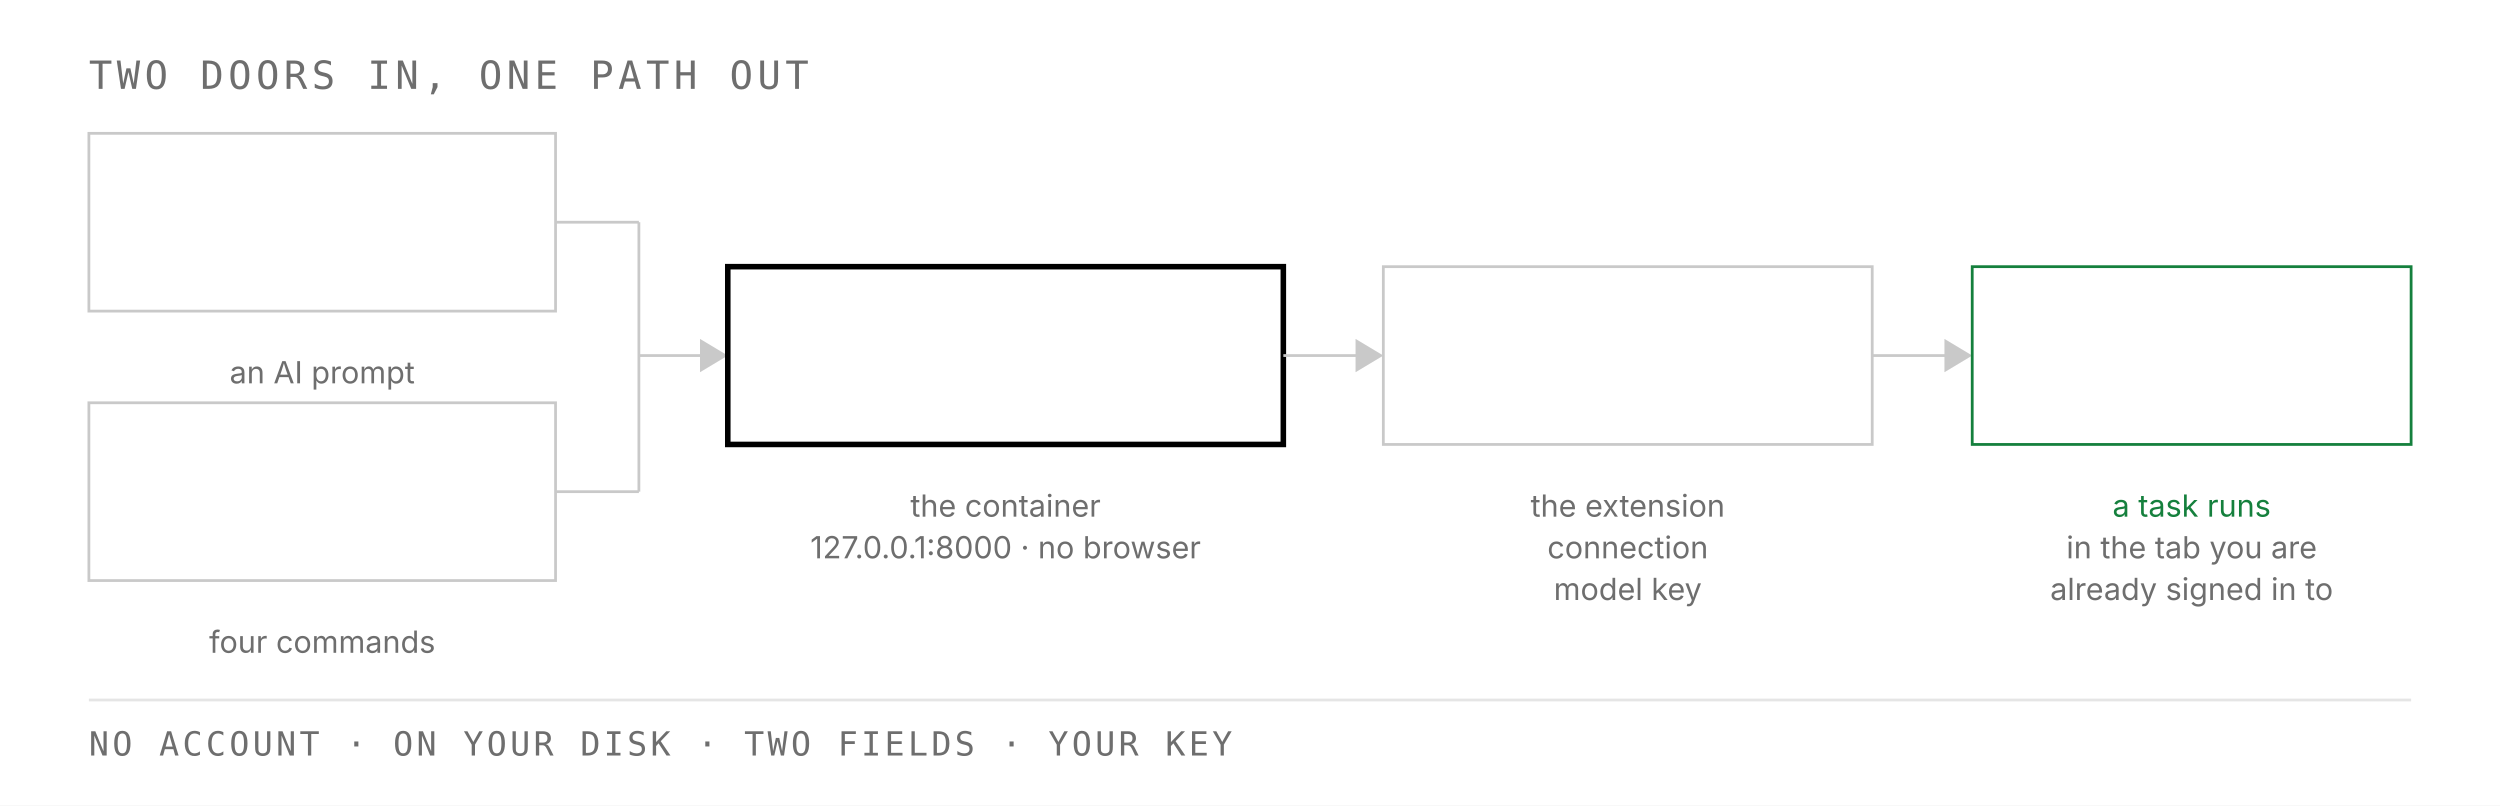
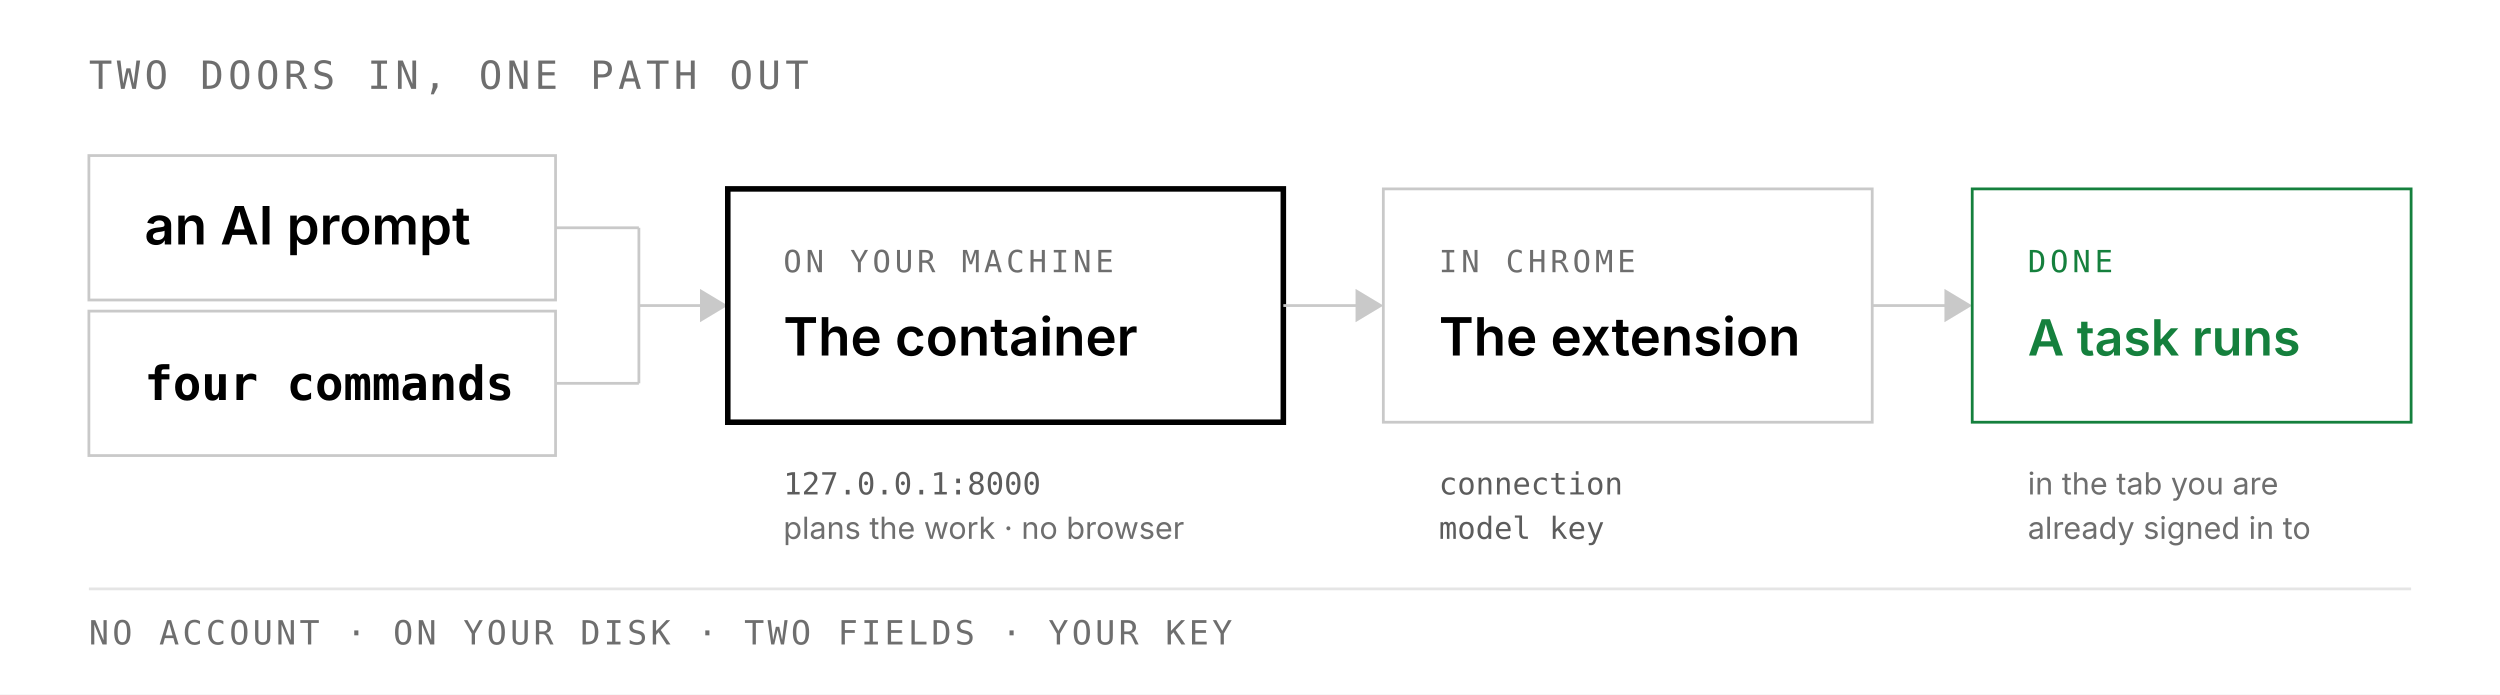
- <svg xmlns="http://www.w3.org/2000/svg" viewBox="0 0 900 290" width="900" height="290" role="img" aria-labelledby="installTitle installDesc">
-   <rect width="900" height="290" fill="#FFFFFF" />
+ <svg xmlns="http://www.w3.org/2000/svg" viewBox="0 0 900 250" width="900" height="250" role="img" aria-labelledby="installTitle installDesc">
+   <rect width="900" height="250" fill="#FFFFFF" />
  <text x="32" y="32" font-family="ui-monospace, Menlo, monospace" font-size="14" letter-spacing="1.6" fill="#6E6E6E">TWO DOORS IN, ONE PATH OUT</text>
  <g>
-     <rect x="32" y="48" width="168" height="64" fill="#FFFFFF" stroke="#C9C9C9" />
-     <text x="116" y="138" text-anchor="middle" font-family="-apple-system, system-ui, sans-serif" font-size="11" fill="#6E6E6E">an AI prompt</text>
-     <rect x="32" y="145" width="168" height="64" fill="#FFFFFF" stroke="#C9C9C9" />
-     <text x="116" y="235" text-anchor="middle" font-family="-apple-system, system-ui, sans-serif" font-size="11" fill="#6E6E6E">four commands</text>
-     <line x1="200" y1="80" x2="230" y2="80" stroke="#C9C9C9" />
-     <line x1="200" y1="177" x2="230" y2="177" stroke="#C9C9C9" />
-     <line x1="230" y1="80" x2="230" y2="177" stroke="#C9C9C9" />
-     <line x1="230" y1="128" x2="256" y2="128" stroke="#C9C9C9" />
-     <path d="M262 128 L252 122 L252 134 Z" fill="#C9C9C9" />
+     <rect x="32" y="56" width="168" height="52" fill="#FFFFFF" stroke="#C9C9C9" />
+     <text x="52" y="88" font-family="-apple-system, system-ui, sans-serif" font-size="19" font-weight="600" fill="#000000">an AI prompt</text>
+     <rect x="32" y="112" width="168" height="52" fill="#FFFFFF" stroke="#C9C9C9" />
+     <text x="52" y="144" font-family="ui-monospace, Menlo, monospace" font-size="17" font-weight="600" fill="#000000">four commands</text>
+     <line x1="200" y1="82" x2="230" y2="82" stroke="#C9C9C9" />
+     <line x1="200" y1="138" x2="230" y2="138" stroke="#C9C9C9" />
+     <line x1="230" y1="82" x2="230" y2="138" stroke="#C9C9C9" />
+     <line x1="230" y1="110" x2="256" y2="110" stroke="#C9C9C9" />
+     <path d="M262 110 L252 104 L252 116 Z" fill="#C9C9C9" />
  </g>
  <g>
-     <rect x="262" y="96" width="200" height="64" fill="#FFFFFF" stroke="#000000" stroke-width="2" />
-     <text x="362" y="186" text-anchor="middle" font-family="-apple-system, system-ui, sans-serif" font-size="11" fill="#6E6E6E">the container</text>
-     <text x="362" y="201" text-anchor="middle" font-family="-apple-system, system-ui, sans-serif" font-size="11" fill="#6E6E6E">127.0.0.1:8000 · no browser</text>
-     <line x1="462" y1="128" x2="492" y2="128" stroke="#C9C9C9" />
-     <path d="M498 128 L488 122 L488 134 Z" fill="#C9C9C9" />
+     <rect x="262" y="68" width="200" height="84" fill="#FFFFFF" stroke="#000000" stroke-width="2" />
+     <text x="282" y="98" font-family="ui-monospace, Menlo, monospace" font-size="11" letter-spacing="1.4" fill="#6E6E6E">ON YOUR MACHINE</text>
+     <text x="282" y="128" font-family="-apple-system, system-ui, sans-serif" font-size="19" font-weight="600" fill="#000000">The container</text>
+     <text x="282" y="178" font-family="ui-monospace, Menlo, monospace" font-size="11" fill="#5C5C5C">127.0.0.1:8000</text>
+     <text x="282" y="194" font-family="-apple-system, system-ui, sans-serif" font-size="11" fill="#6E6E6E">plans the work · no browser</text>
+     <line x1="462" y1="110" x2="492" y2="110" stroke="#C9C9C9" />
+     <path d="M498 110 L488 104 L488 116 Z" fill="#C9C9C9" />
  </g>
  <g>
-     <rect x="498" y="96" width="176" height="64" fill="#FFFFFF" stroke="#C9C9C9" />
-     <text x="586" y="186" text-anchor="middle" font-family="-apple-system, system-ui, sans-serif" font-size="11" fill="#6E6E6E">the extension</text>
-     <text x="586" y="201" text-anchor="middle" font-family="-apple-system, system-ui, sans-serif" font-size="11" fill="#6E6E6E">connection</text>
-     <text x="586" y="216" text-anchor="middle" font-family="-apple-system, system-ui, sans-serif" font-size="11" fill="#6E6E6E">model key</text>
-     <line x1="674" y1="128" x2="704" y2="128" stroke="#C9C9C9" />
-     <path d="M710 128 L700 122 L700 134 Z" fill="#C9C9C9" />
+     <rect x="498" y="68" width="176" height="84" fill="#FFFFFF" stroke="#C9C9C9" />
+     <text x="518" y="98" font-family="ui-monospace, Menlo, monospace" font-size="11" letter-spacing="1.4" fill="#6E6E6E">IN CHROME</text>
+     <text x="518" y="128" font-family="-apple-system, system-ui, sans-serif" font-size="19" font-weight="600" fill="#000000">The extension</text>
+     <text x="518" y="178" font-family="ui-monospace, Menlo, monospace" font-size="11" fill="#5C5C5C">connection</text>
+     <text x="518" y="194" font-family="ui-monospace, Menlo, monospace" font-size="11" fill="#5C5C5C">model key</text>
+     <line x1="674" y1="110" x2="704" y2="110" stroke="#C9C9C9" />
+     <path d="M710 110 L700 104 L700 116 Z" fill="#C9C9C9" />
  </g>
  <g>
-     <rect x="710" y="96" width="158" height="64" fill="#FFFFFF" stroke="#15803D" />
-     <text x="789" y="186" text-anchor="middle" font-family="-apple-system, system-ui, sans-serif" font-size="11" fill="#15803D">a task runs</text>
-     <text x="789" y="201" text-anchor="middle" font-family="-apple-system, system-ui, sans-serif" font-size="11" fill="#6E6E6E">in the tab you are</text>
-     <text x="789" y="216" text-anchor="middle" font-family="-apple-system, system-ui, sans-serif" font-size="11" fill="#6E6E6E">already signed in to</text>
+     <rect x="710" y="68" width="158" height="84" fill="#FFFFFF" stroke="#15803D" />
+     <text x="730" y="98" font-family="ui-monospace, Menlo, monospace" font-size="11" letter-spacing="1.4" fill="#15803D">DONE</text>
+     <text x="730" y="128" font-family="-apple-system, system-ui, sans-serif" font-size="18" font-weight="600" fill="#15803D">A task runs</text>
+     <text x="730" y="178" font-family="-apple-system, system-ui, sans-serif" font-size="11" fill="#6E6E6E">in the tab you are</text>
+     <text x="730" y="194" font-family="-apple-system, system-ui, sans-serif" font-size="11" fill="#6E6E6E">already signed in to</text>
  </g>
-   <line x1="32" y1="252" x2="868" y2="252" stroke="#E5E5E5" />
-   <text x="32" y="272" font-family="ui-monospace, Menlo, monospace" font-size="12" letter-spacing="1.2" fill="#6E6E6E">NO ACCOUNT · ON YOUR DISK · TWO FIELDS · YOUR KEY</text>
+   <line x1="32" y1="212" x2="868" y2="212" stroke="#E5E5E5" />
+   <text x="32" y="232" font-family="ui-monospace, Menlo, monospace" font-size="12" letter-spacing="1.2" fill="#6E6E6E">NO ACCOUNT · ON YOUR DISK · TWO FIELDS · YOUR KEY</text>
</svg>
